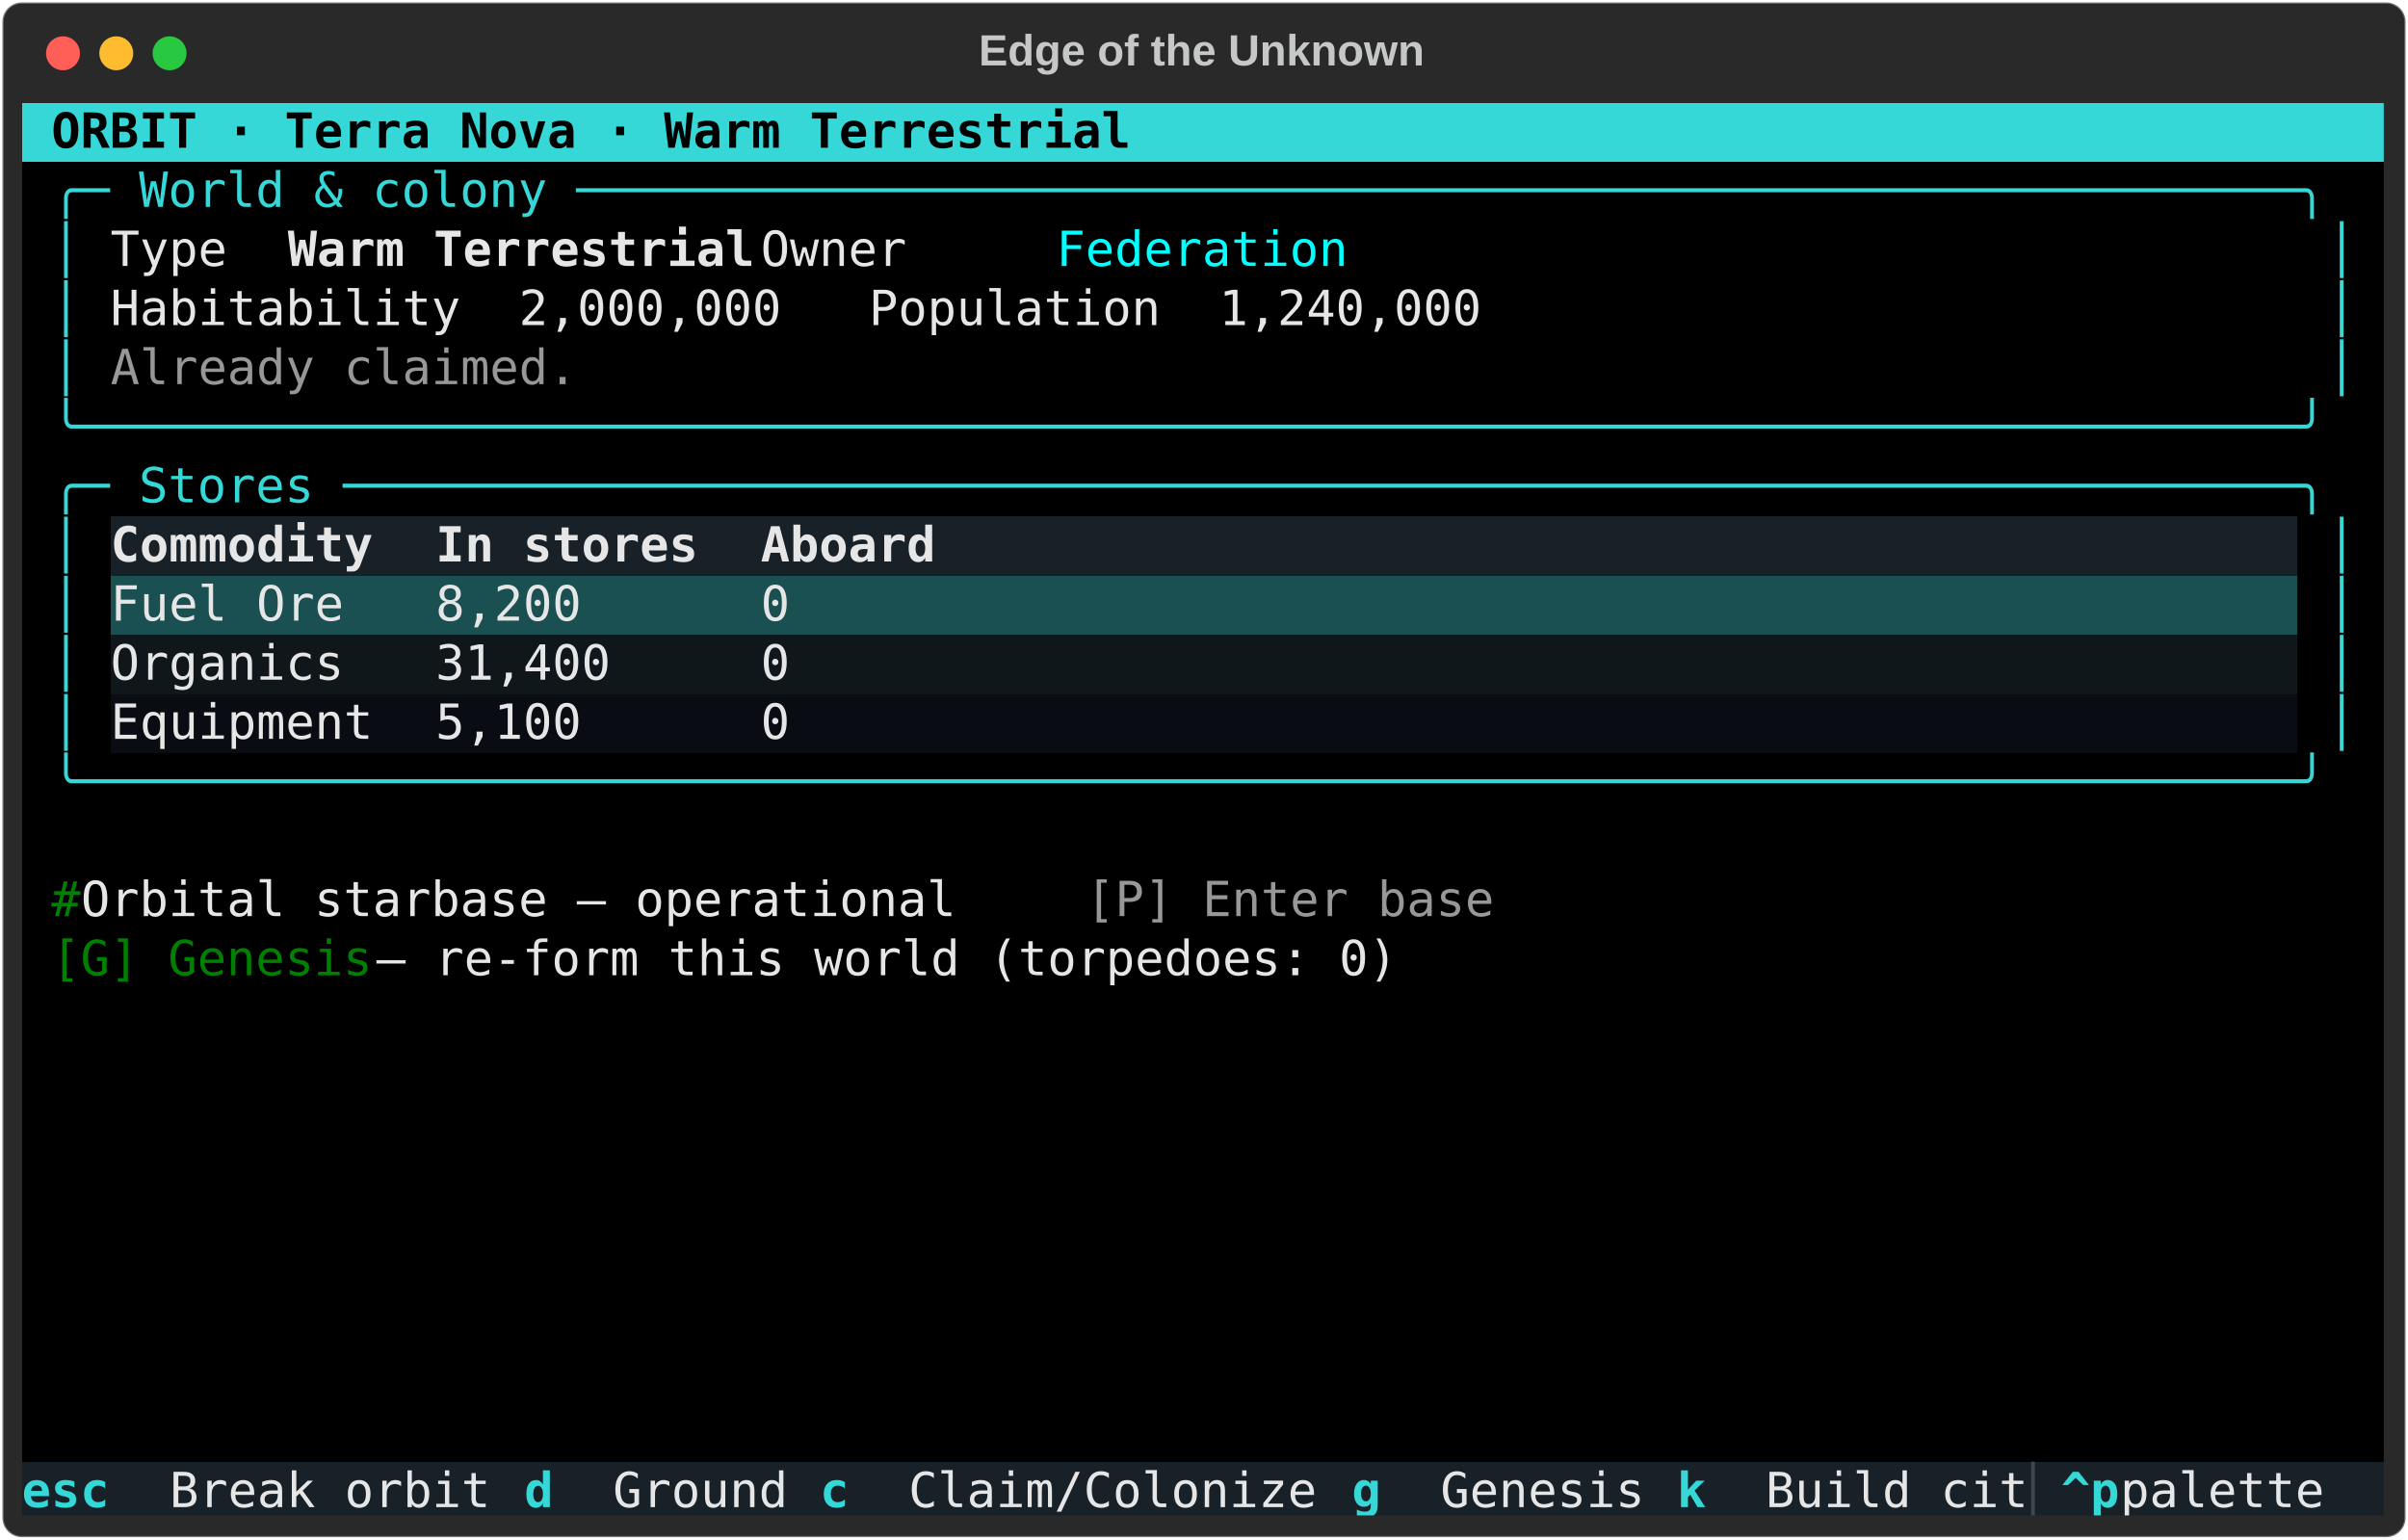
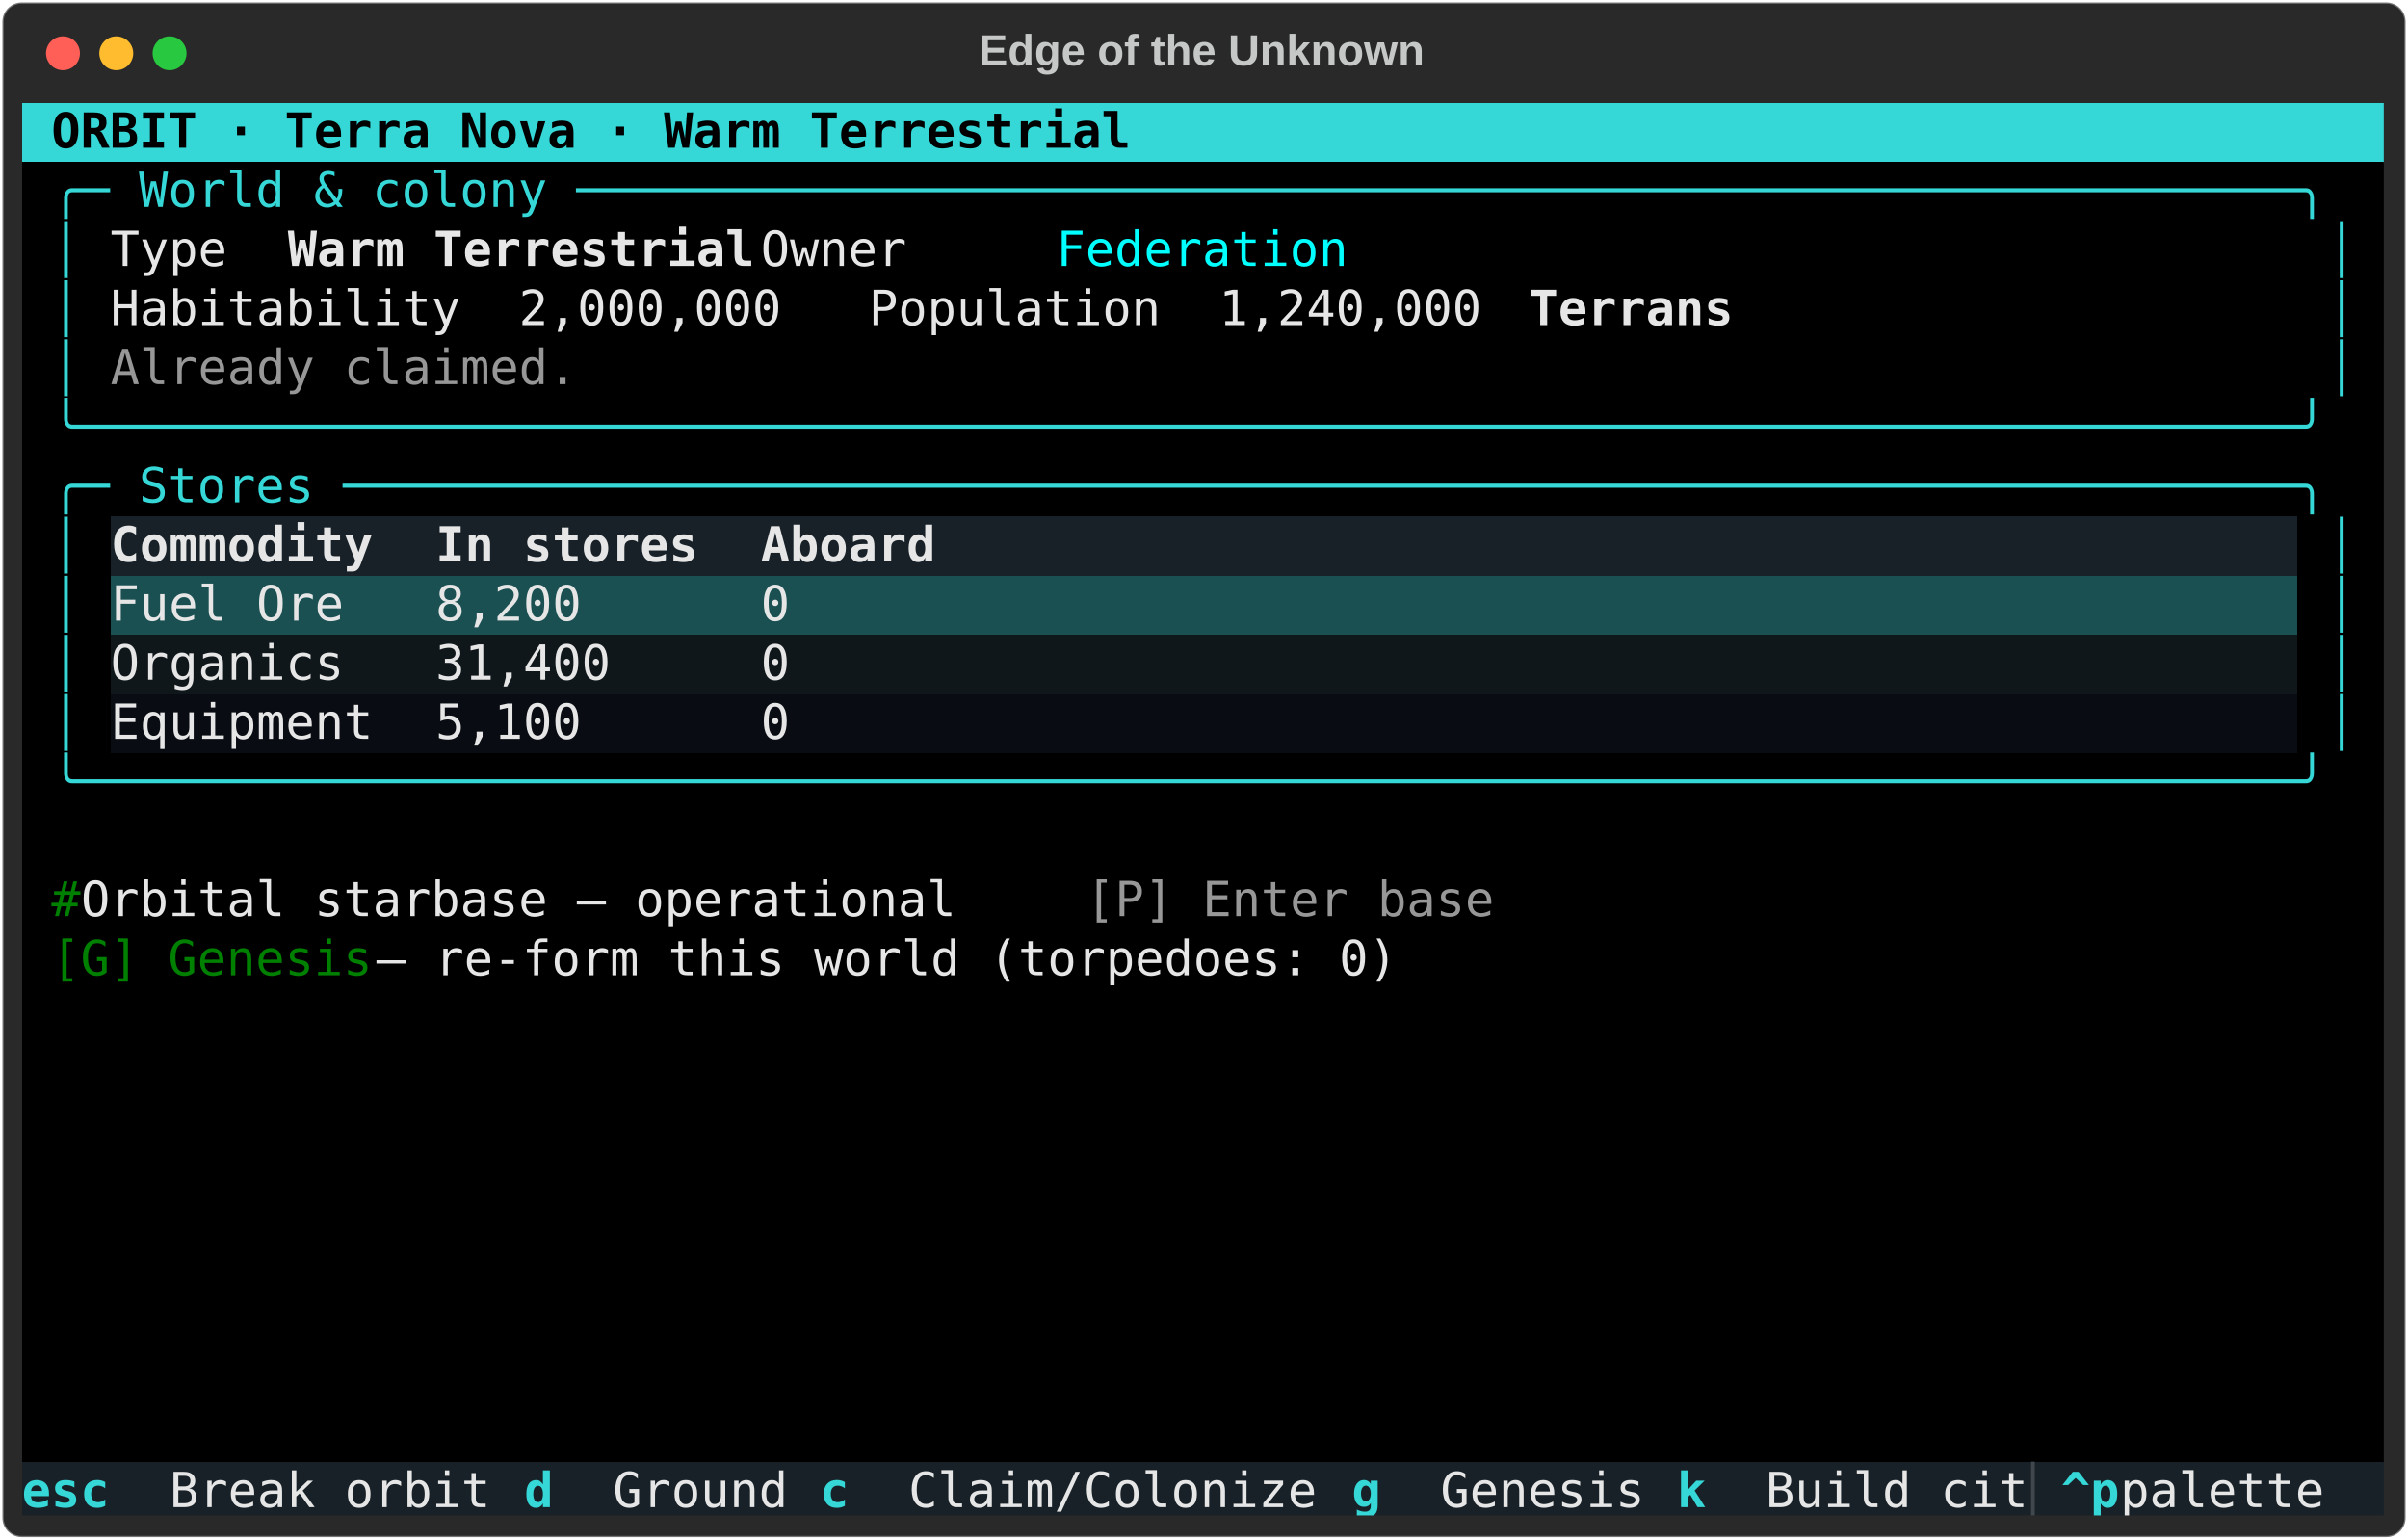
<svg xmlns="http://www.w3.org/2000/svg" class="rich-terminal" viewBox="0 0 994 635.6">
  <style>

    @font-face {
        font-family: "Fira Code";
        src: local("FiraCode-Regular"),
                url("https://cdnjs.cloudflare.com/ajax/libs/firacode/6.2.0/woff2/FiraCode-Regular.woff2") format("woff2"),
                url("https://cdnjs.cloudflare.com/ajax/libs/firacode/6.2.0/woff/FiraCode-Regular.woff") format("woff");
        font-style: normal;
        font-weight: 400;
    }
    @font-face {
        font-family: "Fira Code";
        src: local("FiraCode-Bold"),
                url("https://cdnjs.cloudflare.com/ajax/libs/firacode/6.2.0/woff2/FiraCode-Bold.woff2") format("woff2"),
                url("https://cdnjs.cloudflare.com/ajax/libs/firacode/6.2.0/woff/FiraCode-Bold.woff") format("woff");
        font-style: bold;
        font-weight: 700;
    }

    .terminal-matrix {
        font-family: Fira Code, monospace;
        font-size: 20px;
        line-height: 24.4px;
        font-variant-east-asian: full-width;
    }

    .terminal-title {
        font-size: 18px;
        font-weight: bold;
        font-family: arial;
    }

    .terminal-r1 { fill: #c5c8c6 }
.terminal-r2 { fill: #000000;font-weight: bold }
.terminal-r3 { fill: #35d7d7 }
.terminal-r4 { fill: #e6e6e6 }
.terminal-r5 { fill: #e6e6e6;font-weight: bold }
.terminal-r6 { fill: #00ffff }
.terminal-r7 { fill: #979797 }
.terminal-r8 { fill: #008000 }
.terminal-r9 { fill: #35d7d7;font-weight: bold }
.terminal-r10 { fill: #40484d }
    </style>
  <defs>
    <clipPath id="terminal-clip-terminal">
      <rect x="0" y="0" width="975.0" height="584.6" />
    </clipPath>
    <clipPath id="terminal-line-0">
      <rect x="0" y="1.5" width="976" height="24.65" />
    </clipPath>
    <clipPath id="terminal-line-1">
      <rect x="0" y="25.9" width="976" height="24.65" />
    </clipPath>
    <clipPath id="terminal-line-2">
      <rect x="0" y="50.3" width="976" height="24.65" />
    </clipPath>
    <clipPath id="terminal-line-3">
      <rect x="0" y="74.7" width="976" height="24.65" />
    </clipPath>
    <clipPath id="terminal-line-4">
      <rect x="0" y="99.1" width="976" height="24.65" />
    </clipPath>
    <clipPath id="terminal-line-5">
      <rect x="0" y="123.5" width="976" height="24.65" />
    </clipPath>
    <clipPath id="terminal-line-6">
      <rect x="0" y="147.9" width="976" height="24.65" />
    </clipPath>
    <clipPath id="terminal-line-7">
      <rect x="0" y="172.3" width="976" height="24.65" />
    </clipPath>
    <clipPath id="terminal-line-8">
      <rect x="0" y="196.7" width="976" height="24.65" />
    </clipPath>
    <clipPath id="terminal-line-9">
      <rect x="0" y="221.1" width="976" height="24.65" />
    </clipPath>
    <clipPath id="terminal-line-10">
      <rect x="0" y="245.5" width="976" height="24.65" />
    </clipPath>
    <clipPath id="terminal-line-11">
      <rect x="0" y="269.9" width="976" height="24.65" />
    </clipPath>
    <clipPath id="terminal-line-12">
      <rect x="0" y="294.3" width="976" height="24.65" />
    </clipPath>
    <clipPath id="terminal-line-13">
      <rect x="0" y="318.7" width="976" height="24.65" />
    </clipPath>
    <clipPath id="terminal-line-14">
      <rect x="0" y="343.1" width="976" height="24.65" />
    </clipPath>
    <clipPath id="terminal-line-15">
      <rect x="0" y="367.5" width="976" height="24.65" />
    </clipPath>
    <clipPath id="terminal-line-16">
      <rect x="0" y="391.9" width="976" height="24.65" />
    </clipPath>
    <clipPath id="terminal-line-17">
      <rect x="0" y="416.3" width="976" height="24.65" />
    </clipPath>
    <clipPath id="terminal-line-18">
      <rect x="0" y="440.7" width="976" height="24.65" />
    </clipPath>
    <clipPath id="terminal-line-19">
      <rect x="0" y="465.1" width="976" height="24.65" />
    </clipPath>
    <clipPath id="terminal-line-20">
      <rect x="0" y="489.5" width="976" height="24.65" />
    </clipPath>
    <clipPath id="terminal-line-21">
      <rect x="0" y="513.9" width="976" height="24.65" />
    </clipPath>
    <clipPath id="terminal-line-22">
      <rect x="0" y="538.3" width="976" height="24.65" />
    </clipPath>
  </defs>
  <rect fill="#292929" stroke="rgba(255,255,255,0.35)" stroke-width="1" x="1" y="1" width="992" height="633.6" rx="8" />
  <text class="terminal-title" fill="#c5c8c6" text-anchor="middle" x="496" y="27">Edge of the Unknown</text>
  <g transform="translate(26,22)">
    <circle cx="0" cy="0" r="7" fill="#ff5f57" />
    <circle cx="22" cy="0" r="7" fill="#febc2e" />
    <circle cx="44" cy="0" r="7" fill="#28c840" />
  </g>
  <g transform="translate(9, 41)" clip-path="url(#terminal-clip-terminal)">
    <rect fill="#35d7d7" x="0" y="1.5" width="12.2" height="24.65" shape-rendering="crispEdges" />
    <rect fill="#35d7d7" x="12.2" y="1.5" width="451.4" height="24.65" shape-rendering="crispEdges" />
    <rect fill="#35d7d7" x="463.6" y="1.5" width="512.4" height="24.65" shape-rendering="crispEdges" />
    <rect fill="#000000" x="0" y="25.9" width="12.2" height="24.65" shape-rendering="crispEdges" />
    <rect fill="#000000" x="12.2" y="25.9" width="951.6" height="24.65" shape-rendering="crispEdges" />
    <rect fill="#000000" x="963.8" y="25.9" width="12.2" height="24.65" shape-rendering="crispEdges" />
    <rect fill="#000000" x="0" y="50.3" width="12.2" height="24.65" shape-rendering="crispEdges" />
    <rect fill="#000000" x="12.2" y="50.3" width="12.2" height="24.65" shape-rendering="crispEdges" />
    <rect fill="#000000" x="24.4" y="50.3" width="12.2" height="24.65" shape-rendering="crispEdges" />
    <rect fill="#000000" x="36.6" y="50.3" width="73.2" height="24.65" shape-rendering="crispEdges" />
    <rect fill="#000000" x="109.8" y="50.3" width="195.2" height="24.65" shape-rendering="crispEdges" />
    <rect fill="#000000" x="305" y="50.3" width="122" height="24.65" shape-rendering="crispEdges" />
    <rect fill="#000000" x="427" y="50.3" width="122" height="24.65" shape-rendering="crispEdges" />
    <rect fill="#000000" x="549" y="50.3" width="402.6" height="24.65" shape-rendering="crispEdges" />
    <rect fill="#000000" x="951.6" y="50.3" width="12.2" height="24.65" shape-rendering="crispEdges" />
    <rect fill="#000000" x="963.8" y="50.3" width="12.2" height="24.65" shape-rendering="crispEdges" />
    <rect fill="#000000" x="0" y="74.7" width="12.2" height="24.65" shape-rendering="crispEdges" />
    <rect fill="#000000" x="12.2" y="74.7" width="12.2" height="24.65" shape-rendering="crispEdges" />
    <rect fill="#000000" x="24.4" y="74.7" width="12.2" height="24.65" shape-rendering="crispEdges" />
-     <rect fill="#000000" x="36.6" y="74.7" width="573.4" height="24.65" shape-rendering="crispEdges" />
-     <rect fill="#000000" x="610" y="74.7" width="341.6" height="24.65" shape-rendering="crispEdges" />
+     <rect fill="#000000" x="36.6" y="74.7" width="585.6" height="24.65" shape-rendering="crispEdges" />
+     <rect fill="#000000" x="622.2" y="74.7" width="85.4" height="24.65" shape-rendering="crispEdges" />
+     <rect fill="#000000" x="707.6" y="74.7" width="244" height="24.65" shape-rendering="crispEdges" />
    <rect fill="#000000" x="951.6" y="74.7" width="12.2" height="24.65" shape-rendering="crispEdges" />
    <rect fill="#000000" x="963.8" y="74.7" width="12.2" height="24.65" shape-rendering="crispEdges" />
    <rect fill="#000000" x="0" y="99.1" width="12.2" height="24.65" shape-rendering="crispEdges" />
    <rect fill="#000000" x="12.2" y="99.1" width="12.2" height="24.65" shape-rendering="crispEdges" />
    <rect fill="#000000" x="24.4" y="99.1" width="12.2" height="24.65" shape-rendering="crispEdges" />
    <rect fill="#000000" x="36.6" y="99.1" width="195.2" height="24.65" shape-rendering="crispEdges" />
    <rect fill="#000000" x="231.8" y="99.1" width="719.8" height="24.65" shape-rendering="crispEdges" />
    <rect fill="#000000" x="951.6" y="99.1" width="12.2" height="24.65" shape-rendering="crispEdges" />
    <rect fill="#000000" x="963.8" y="99.1" width="12.2" height="24.65" shape-rendering="crispEdges" />
    <rect fill="#000000" x="0" y="123.5" width="12.2" height="24.65" shape-rendering="crispEdges" />
    <rect fill="#000000" x="12.2" y="123.5" width="951.6" height="24.65" shape-rendering="crispEdges" />
    <rect fill="#000000" x="963.8" y="123.5" width="12.2" height="24.65" shape-rendering="crispEdges" />
    <rect fill="#000000" x="0" y="147.9" width="12.2" height="24.65" shape-rendering="crispEdges" />
    <rect fill="#000000" x="12.2" y="147.9" width="951.6" height="24.65" shape-rendering="crispEdges" />
    <rect fill="#000000" x="963.8" y="147.9" width="12.2" height="24.65" shape-rendering="crispEdges" />
    <rect fill="#000000" x="0" y="172.3" width="12.2" height="24.65" shape-rendering="crispEdges" />
    <rect fill="#000000" x="12.2" y="172.3" width="12.2" height="24.65" shape-rendering="crispEdges" />
    <rect fill="#000000" x="24.4" y="172.3" width="12.2" height="24.65" shape-rendering="crispEdges" />
    <rect fill="#172127" x="36.6" y="172.3" width="134.2" height="24.65" shape-rendering="crispEdges" />
    <rect fill="#172127" x="170.8" y="172.3" width="134.2" height="24.65" shape-rendering="crispEdges" />
    <rect fill="#172127" x="305" y="172.3" width="97.6" height="24.65" shape-rendering="crispEdges" />
    <rect fill="#172127" x="402.6" y="172.3" width="536.8" height="24.65" shape-rendering="crispEdges" />
    <rect fill="#000000" x="939.4" y="172.3" width="12.2" height="24.65" shape-rendering="crispEdges" />
    <rect fill="#000000" x="951.6" y="172.3" width="12.2" height="24.65" shape-rendering="crispEdges" />
    <rect fill="#000000" x="963.8" y="172.3" width="12.2" height="24.65" shape-rendering="crispEdges" />
    <rect fill="#000000" x="0" y="196.7" width="12.2" height="24.65" shape-rendering="crispEdges" />
    <rect fill="#000000" x="12.2" y="196.7" width="12.2" height="24.65" shape-rendering="crispEdges" />
    <rect fill="#000000" x="24.4" y="196.7" width="12.2" height="24.65" shape-rendering="crispEdges" />
    <rect fill="#1b5053" x="36.6" y="196.7" width="134.2" height="24.65" shape-rendering="crispEdges" />
    <rect fill="#1b5053" x="170.8" y="196.7" width="134.2" height="24.65" shape-rendering="crispEdges" />
    <rect fill="#1b5053" x="305" y="196.7" width="97.6" height="24.65" shape-rendering="crispEdges" />
    <rect fill="#1b5053" x="402.6" y="196.7" width="536.8" height="24.65" shape-rendering="crispEdges" />
    <rect fill="#000000" x="939.4" y="196.7" width="12.2" height="24.65" shape-rendering="crispEdges" />
    <rect fill="#000000" x="951.6" y="196.7" width="12.2" height="24.65" shape-rendering="crispEdges" />
    <rect fill="#000000" x="963.8" y="196.7" width="12.2" height="24.65" shape-rendering="crispEdges" />
    <rect fill="#000000" x="0" y="221.1" width="12.2" height="24.65" shape-rendering="crispEdges" />
    <rect fill="#000000" x="12.2" y="221.1" width="12.2" height="24.65" shape-rendering="crispEdges" />
    <rect fill="#000000" x="24.4" y="221.1" width="12.2" height="24.65" shape-rendering="crispEdges" />
    <rect fill="#10171b" x="36.6" y="221.1" width="134.2" height="24.65" shape-rendering="crispEdges" />
    <rect fill="#10171b" x="170.8" y="221.1" width="134.2" height="24.65" shape-rendering="crispEdges" />
    <rect fill="#10171b" x="305" y="221.1" width="97.6" height="24.65" shape-rendering="crispEdges" />
    <rect fill="#10171b" x="402.6" y="221.1" width="536.8" height="24.65" shape-rendering="crispEdges" />
    <rect fill="#000000" x="939.4" y="221.1" width="12.2" height="24.65" shape-rendering="crispEdges" />
    <rect fill="#000000" x="951.6" y="221.1" width="12.2" height="24.65" shape-rendering="crispEdges" />
    <rect fill="#000000" x="963.8" y="221.1" width="12.2" height="24.65" shape-rendering="crispEdges" />
    <rect fill="#000000" x="0" y="245.5" width="12.2" height="24.65" shape-rendering="crispEdges" />
    <rect fill="#000000" x="12.2" y="245.5" width="12.2" height="24.65" shape-rendering="crispEdges" />
    <rect fill="#000000" x="24.4" y="245.5" width="12.2" height="24.65" shape-rendering="crispEdges" />
    <rect fill="#090d13" x="36.6" y="245.5" width="134.2" height="24.65" shape-rendering="crispEdges" />
    <rect fill="#090d13" x="170.8" y="245.5" width="134.2" height="24.65" shape-rendering="crispEdges" />
    <rect fill="#090d13" x="305" y="245.5" width="97.6" height="24.65" shape-rendering="crispEdges" />
    <rect fill="#090d13" x="402.6" y="245.5" width="536.8" height="24.65" shape-rendering="crispEdges" />
    <rect fill="#000000" x="939.4" y="245.5" width="12.2" height="24.65" shape-rendering="crispEdges" />
    <rect fill="#000000" x="951.6" y="245.5" width="12.2" height="24.65" shape-rendering="crispEdges" />
    <rect fill="#000000" x="963.8" y="245.5" width="12.2" height="24.65" shape-rendering="crispEdges" />
    <rect fill="#000000" x="0" y="269.9" width="12.2" height="24.65" shape-rendering="crispEdges" />
    <rect fill="#000000" x="12.2" y="269.9" width="951.6" height="24.65" shape-rendering="crispEdges" />
    <rect fill="#000000" x="963.8" y="269.9" width="12.2" height="24.65" shape-rendering="crispEdges" />
    <rect fill="#000000" x="0" y="294.3" width="976" height="24.65" shape-rendering="crispEdges" />
    <rect fill="#000000" x="0" y="318.7" width="12.2" height="24.65" shape-rendering="crispEdges" />
    <rect fill="#000000" x="12.2" y="318.7" width="12.2" height="24.65" shape-rendering="crispEdges" />
    <rect fill="#000000" x="24.4" y="318.7" width="414.8" height="24.65" shape-rendering="crispEdges" />
    <rect fill="#000000" x="439.2" y="318.7" width="170.8" height="24.65" shape-rendering="crispEdges" />
    <rect fill="#000000" x="610" y="318.7" width="366" height="24.65" shape-rendering="crispEdges" />
    <rect fill="#000000" x="0" y="343.1" width="12.2" height="24.65" shape-rendering="crispEdges" />
    <rect fill="#000000" x="12.2" y="343.1" width="134.2" height="24.65" shape-rendering="crispEdges" />
    <rect fill="#000000" x="146.4" y="343.1" width="439.2" height="24.65" shape-rendering="crispEdges" />
    <rect fill="#000000" x="585.6" y="343.1" width="390.4" height="24.65" shape-rendering="crispEdges" />
    <rect fill="#000000" x="0" y="367.5" width="976" height="24.65" shape-rendering="crispEdges" />
    <rect fill="#000000" x="0" y="391.9" width="976" height="24.65" shape-rendering="crispEdges" />
    <rect fill="#000000" x="0" y="416.3" width="976" height="24.65" shape-rendering="crispEdges" />
    <rect fill="#000000" x="0" y="440.7" width="976" height="24.65" shape-rendering="crispEdges" />
    <rect fill="#000000" x="0" y="465.1" width="976" height="24.65" shape-rendering="crispEdges" />
    <rect fill="#000000" x="0" y="489.5" width="976" height="24.65" shape-rendering="crispEdges" />
    <rect fill="#000000" x="0" y="513.9" width="976" height="24.65" shape-rendering="crispEdges" />
    <rect fill="#000000" x="0" y="538.3" width="976" height="24.65" shape-rendering="crispEdges" />
    <rect fill="#172127" x="0" y="562.7" width="61" height="24.65" shape-rendering="crispEdges" />
    <rect fill="#172127" x="61" y="562.7" width="146.4" height="24.65" shape-rendering="crispEdges" />
    <rect fill="#172127" x="207.4" y="562.7" width="36.6" height="24.65" shape-rendering="crispEdges" />
    <rect fill="#172127" x="244" y="562.7" width="85.4" height="24.65" shape-rendering="crispEdges" />
    <rect fill="#172127" x="329.4" y="562.7" width="36.6" height="24.65" shape-rendering="crispEdges" />
    <rect fill="#172127" x="366" y="562.7" width="183" height="24.65" shape-rendering="crispEdges" />
    <rect fill="#172127" x="549" y="562.7" width="36.6" height="24.65" shape-rendering="crispEdges" />
    <rect fill="#172127" x="585.6" y="562.7" width="97.6" height="24.65" shape-rendering="crispEdges" />
    <rect fill="#172127" x="683.2" y="562.7" width="36.6" height="24.65" shape-rendering="crispEdges" />
    <rect fill="#172127" x="719.8" y="562.7" width="109.8" height="24.65" shape-rendering="crispEdges" />
    <rect fill="#172127" x="829.6" y="562.7" width="12.2" height="24.65" shape-rendering="crispEdges" />
    <rect fill="#172127" x="841.8" y="562.7" width="24.4" height="24.65" shape-rendering="crispEdges" />
    <rect fill="#172127" x="866.2" y="562.7" width="97.6" height="24.65" shape-rendering="crispEdges" />
    <rect fill="#172127" x="963.8" y="562.7" width="12.2" height="24.65" shape-rendering="crispEdges" />
    <g class="terminal-matrix">
      <text class="terminal-r2" x="12.2" y="20" textLength="451.4" clip-path="url(#terminal-line-0)">ORBIT · Terra Nova · Warm Terrestrial</text>
      <text class="terminal-r1" x="976" y="20" textLength="12.2" clip-path="url(#terminal-line-0)">
</text>
      <text class="terminal-r3" x="12.2" y="44.4" textLength="951.6" clip-path="url(#terminal-line-1)">╭─ World &amp; colony ───────────────────────────────────────────────────────────╮</text>
      <text class="terminal-r1" x="976" y="44.4" textLength="12.2" clip-path="url(#terminal-line-1)">
</text>
      <text class="terminal-r3" x="12.2" y="68.8" textLength="12.2" clip-path="url(#terminal-line-2)">│</text>
      <text class="terminal-r4" x="36.6" y="68.8" textLength="73.2" clip-path="url(#terminal-line-2)">Type  </text>
      <text class="terminal-r5" x="109.8" y="68.8" textLength="195.2" clip-path="url(#terminal-line-2)">Warm Terrestrial</text>
      <text class="terminal-r4" x="305" y="68.8" textLength="122" clip-path="url(#terminal-line-2)">   Owner  </text>
      <text class="terminal-r6" x="427" y="68.8" textLength="122" clip-path="url(#terminal-line-2)">Federation</text>
      <text class="terminal-r3" x="951.6" y="68.8" textLength="12.2" clip-path="url(#terminal-line-2)">│</text>
      <text class="terminal-r1" x="976" y="68.8" textLength="12.2" clip-path="url(#terminal-line-2)">
</text>
      <text class="terminal-r3" x="12.2" y="93.2" textLength="12.2" clip-path="url(#terminal-line-3)">│</text>
-       <text class="terminal-r4" x="36.6" y="93.2" textLength="573.4" clip-path="url(#terminal-line-3)">Habitability  2,000,000   Population  1,240,000</text>
+       <text class="terminal-r4" x="36.6" y="93.2" textLength="585.6" clip-path="url(#terminal-line-3)">Habitability  2,000,000   Population  1,240,000 </text>
+       <text class="terminal-r5" x="622.2" y="93.2" textLength="85.4" clip-path="url(#terminal-line-3)">Terrans</text>
      <text class="terminal-r3" x="951.6" y="93.2" textLength="12.2" clip-path="url(#terminal-line-3)">│</text>
      <text class="terminal-r1" x="976" y="93.2" textLength="12.2" clip-path="url(#terminal-line-3)">
</text>
      <text class="terminal-r3" x="12.2" y="117.6" textLength="12.2" clip-path="url(#terminal-line-4)">│</text>
      <text class="terminal-r7" x="36.6" y="117.6" textLength="195.2" clip-path="url(#terminal-line-4)">Already claimed.</text>
      <text class="terminal-r3" x="951.6" y="117.6" textLength="12.2" clip-path="url(#terminal-line-4)">│</text>
      <text class="terminal-r1" x="976" y="117.6" textLength="12.2" clip-path="url(#terminal-line-4)">
</text>
      <text class="terminal-r3" x="12.2" y="142" textLength="951.6" clip-path="url(#terminal-line-5)">╰────────────────────────────────────────────────────────────────────────────╯</text>
      <text class="terminal-r1" x="976" y="142" textLength="12.2" clip-path="url(#terminal-line-5)">
</text>
      <text class="terminal-r3" x="12.2" y="166.4" textLength="951.6" clip-path="url(#terminal-line-6)">╭─ Stores ───────────────────────────────────────────────────────────────────╮</text>
      <text class="terminal-r1" x="976" y="166.4" textLength="12.2" clip-path="url(#terminal-line-6)">
</text>
      <text class="terminal-r3" x="12.2" y="190.8" textLength="12.2" clip-path="url(#terminal-line-7)">│</text>
      <text class="terminal-r5" x="36.6" y="190.8" textLength="134.2" clip-path="url(#terminal-line-7)"> Commodity </text>
      <text class="terminal-r5" x="170.8" y="190.8" textLength="134.2" clip-path="url(#terminal-line-7)"> In stores </text>
      <text class="terminal-r5" x="305" y="190.8" textLength="97.6" clip-path="url(#terminal-line-7)"> Aboard </text>
      <text class="terminal-r3" x="951.6" y="190.8" textLength="12.2" clip-path="url(#terminal-line-7)">│</text>
      <text class="terminal-r1" x="976" y="190.8" textLength="12.2" clip-path="url(#terminal-line-7)">
</text>
      <text class="terminal-r3" x="12.2" y="215.2" textLength="12.2" clip-path="url(#terminal-line-8)">│</text>
      <text class="terminal-r4" x="36.6" y="215.2" textLength="134.2" clip-path="url(#terminal-line-8)"> Fuel Ore  </text>
      <text class="terminal-r4" x="170.8" y="215.2" textLength="134.2" clip-path="url(#terminal-line-8)"> 8,200     </text>
      <text class="terminal-r4" x="305" y="215.2" textLength="97.6" clip-path="url(#terminal-line-8)"> 0      </text>
      <text class="terminal-r3" x="951.6" y="215.2" textLength="12.2" clip-path="url(#terminal-line-8)">│</text>
      <text class="terminal-r1" x="976" y="215.2" textLength="12.2" clip-path="url(#terminal-line-8)">
</text>
      <text class="terminal-r3" x="12.2" y="239.6" textLength="12.2" clip-path="url(#terminal-line-9)">│</text>
      <text class="terminal-r4" x="36.6" y="239.6" textLength="134.2" clip-path="url(#terminal-line-9)"> Organics  </text>
      <text class="terminal-r4" x="170.8" y="239.6" textLength="134.2" clip-path="url(#terminal-line-9)"> 31,400    </text>
      <text class="terminal-r4" x="305" y="239.6" textLength="97.6" clip-path="url(#terminal-line-9)"> 0      </text>
      <text class="terminal-r3" x="951.6" y="239.6" textLength="12.2" clip-path="url(#terminal-line-9)">│</text>
      <text class="terminal-r1" x="976" y="239.6" textLength="12.2" clip-path="url(#terminal-line-9)">
</text>
      <text class="terminal-r3" x="12.2" y="264" textLength="12.2" clip-path="url(#terminal-line-10)">│</text>
      <text class="terminal-r4" x="36.6" y="264" textLength="134.2" clip-path="url(#terminal-line-10)"> Equipment </text>
      <text class="terminal-r4" x="170.8" y="264" textLength="134.2" clip-path="url(#terminal-line-10)"> 5,100     </text>
      <text class="terminal-r4" x="305" y="264" textLength="97.6" clip-path="url(#terminal-line-10)"> 0      </text>
      <text class="terminal-r3" x="951.6" y="264" textLength="12.2" clip-path="url(#terminal-line-10)">│</text>
      <text class="terminal-r1" x="976" y="264" textLength="12.2" clip-path="url(#terminal-line-10)">
</text>
      <text class="terminal-r3" x="12.2" y="288.4" textLength="951.6" clip-path="url(#terminal-line-11)">╰────────────────────────────────────────────────────────────────────────────╯</text>
      <text class="terminal-r1" x="976" y="288.4" textLength="12.2" clip-path="url(#terminal-line-11)">
</text>
      <text class="terminal-r1" x="976" y="312.8" textLength="12.2" clip-path="url(#terminal-line-12)">
</text>
      <text class="terminal-r8" x="12.2" y="337.2" textLength="12.2" clip-path="url(#terminal-line-13)">#</text>
      <text class="terminal-r4" x="24.4" y="337.2" textLength="414.8" clip-path="url(#terminal-line-13)"> Orbital starbase — operational   </text>
      <text class="terminal-r7" x="439.2" y="337.2" textLength="170.8" clip-path="url(#terminal-line-13)">[P] Enter base</text>
      <text class="terminal-r1" x="976" y="337.2" textLength="12.2" clip-path="url(#terminal-line-13)">
</text>
      <text class="terminal-r8" x="12.2" y="361.6" textLength="134.2" clip-path="url(#terminal-line-14)">[G] Genesis</text>
      <text class="terminal-r4" x="146.4" y="361.6" textLength="439.2" clip-path="url(#terminal-line-14)"> — re-form this world (torpedoes: 0)</text>
      <text class="terminal-r1" x="976" y="361.6" textLength="12.2" clip-path="url(#terminal-line-14)">
</text>
      <text class="terminal-r1" x="976" y="386" textLength="12.2" clip-path="url(#terminal-line-15)">
</text>
      <text class="terminal-r1" x="976" y="410.4" textLength="12.2" clip-path="url(#terminal-line-16)">
</text>
      <text class="terminal-r1" x="976" y="434.8" textLength="12.2" clip-path="url(#terminal-line-17)">
</text>
      <text class="terminal-r1" x="976" y="459.2" textLength="12.2" clip-path="url(#terminal-line-18)">
</text>
      <text class="terminal-r1" x="976" y="483.6" textLength="12.2" clip-path="url(#terminal-line-19)">
</text>
      <text class="terminal-r1" x="976" y="508" textLength="12.2" clip-path="url(#terminal-line-20)">
</text>
      <text class="terminal-r1" x="976" y="532.4" textLength="12.2" clip-path="url(#terminal-line-21)">
</text>
      <text class="terminal-r1" x="976" y="556.8" textLength="12.2" clip-path="url(#terminal-line-22)">
</text>
      <text class="terminal-r9" x="0" y="581.2" textLength="61" clip-path="url(#terminal-line-23)"> esc </text>
      <text class="terminal-r4" x="61" y="581.2" textLength="146.4" clip-path="url(#terminal-line-23)">Break orbit </text>
      <text class="terminal-r9" x="207.4" y="581.2" textLength="36.6" clip-path="url(#terminal-line-23)"> d </text>
      <text class="terminal-r4" x="244" y="581.2" textLength="85.4" clip-path="url(#terminal-line-23)">Ground </text>
      <text class="terminal-r9" x="329.4" y="581.2" textLength="36.6" clip-path="url(#terminal-line-23)"> c </text>
      <text class="terminal-r4" x="366" y="581.2" textLength="183" clip-path="url(#terminal-line-23)">Claim/Colonize </text>
      <text class="terminal-r9" x="549" y="581.2" textLength="36.6" clip-path="url(#terminal-line-23)"> g </text>
      <text class="terminal-r4" x="585.6" y="581.2" textLength="97.6" clip-path="url(#terminal-line-23)">Genesis </text>
      <text class="terminal-r9" x="683.2" y="581.2" textLength="36.6" clip-path="url(#terminal-line-23)"> k </text>
      <text class="terminal-r4" x="719.8" y="581.2" textLength="109.8" clip-path="url(#terminal-line-23)">Build cit</text>
      <text class="terminal-r10" x="829.6" y="581.2" textLength="12.2" clip-path="url(#terminal-line-23)">▏</text>
      <text class="terminal-r9" x="841.8" y="581.2" textLength="24.4" clip-path="url(#terminal-line-23)">^p</text>
      <text class="terminal-r4" x="866.2" y="581.2" textLength="97.6" clip-path="url(#terminal-line-23)"> palette</text>
    </g>
  </g>
</svg>
